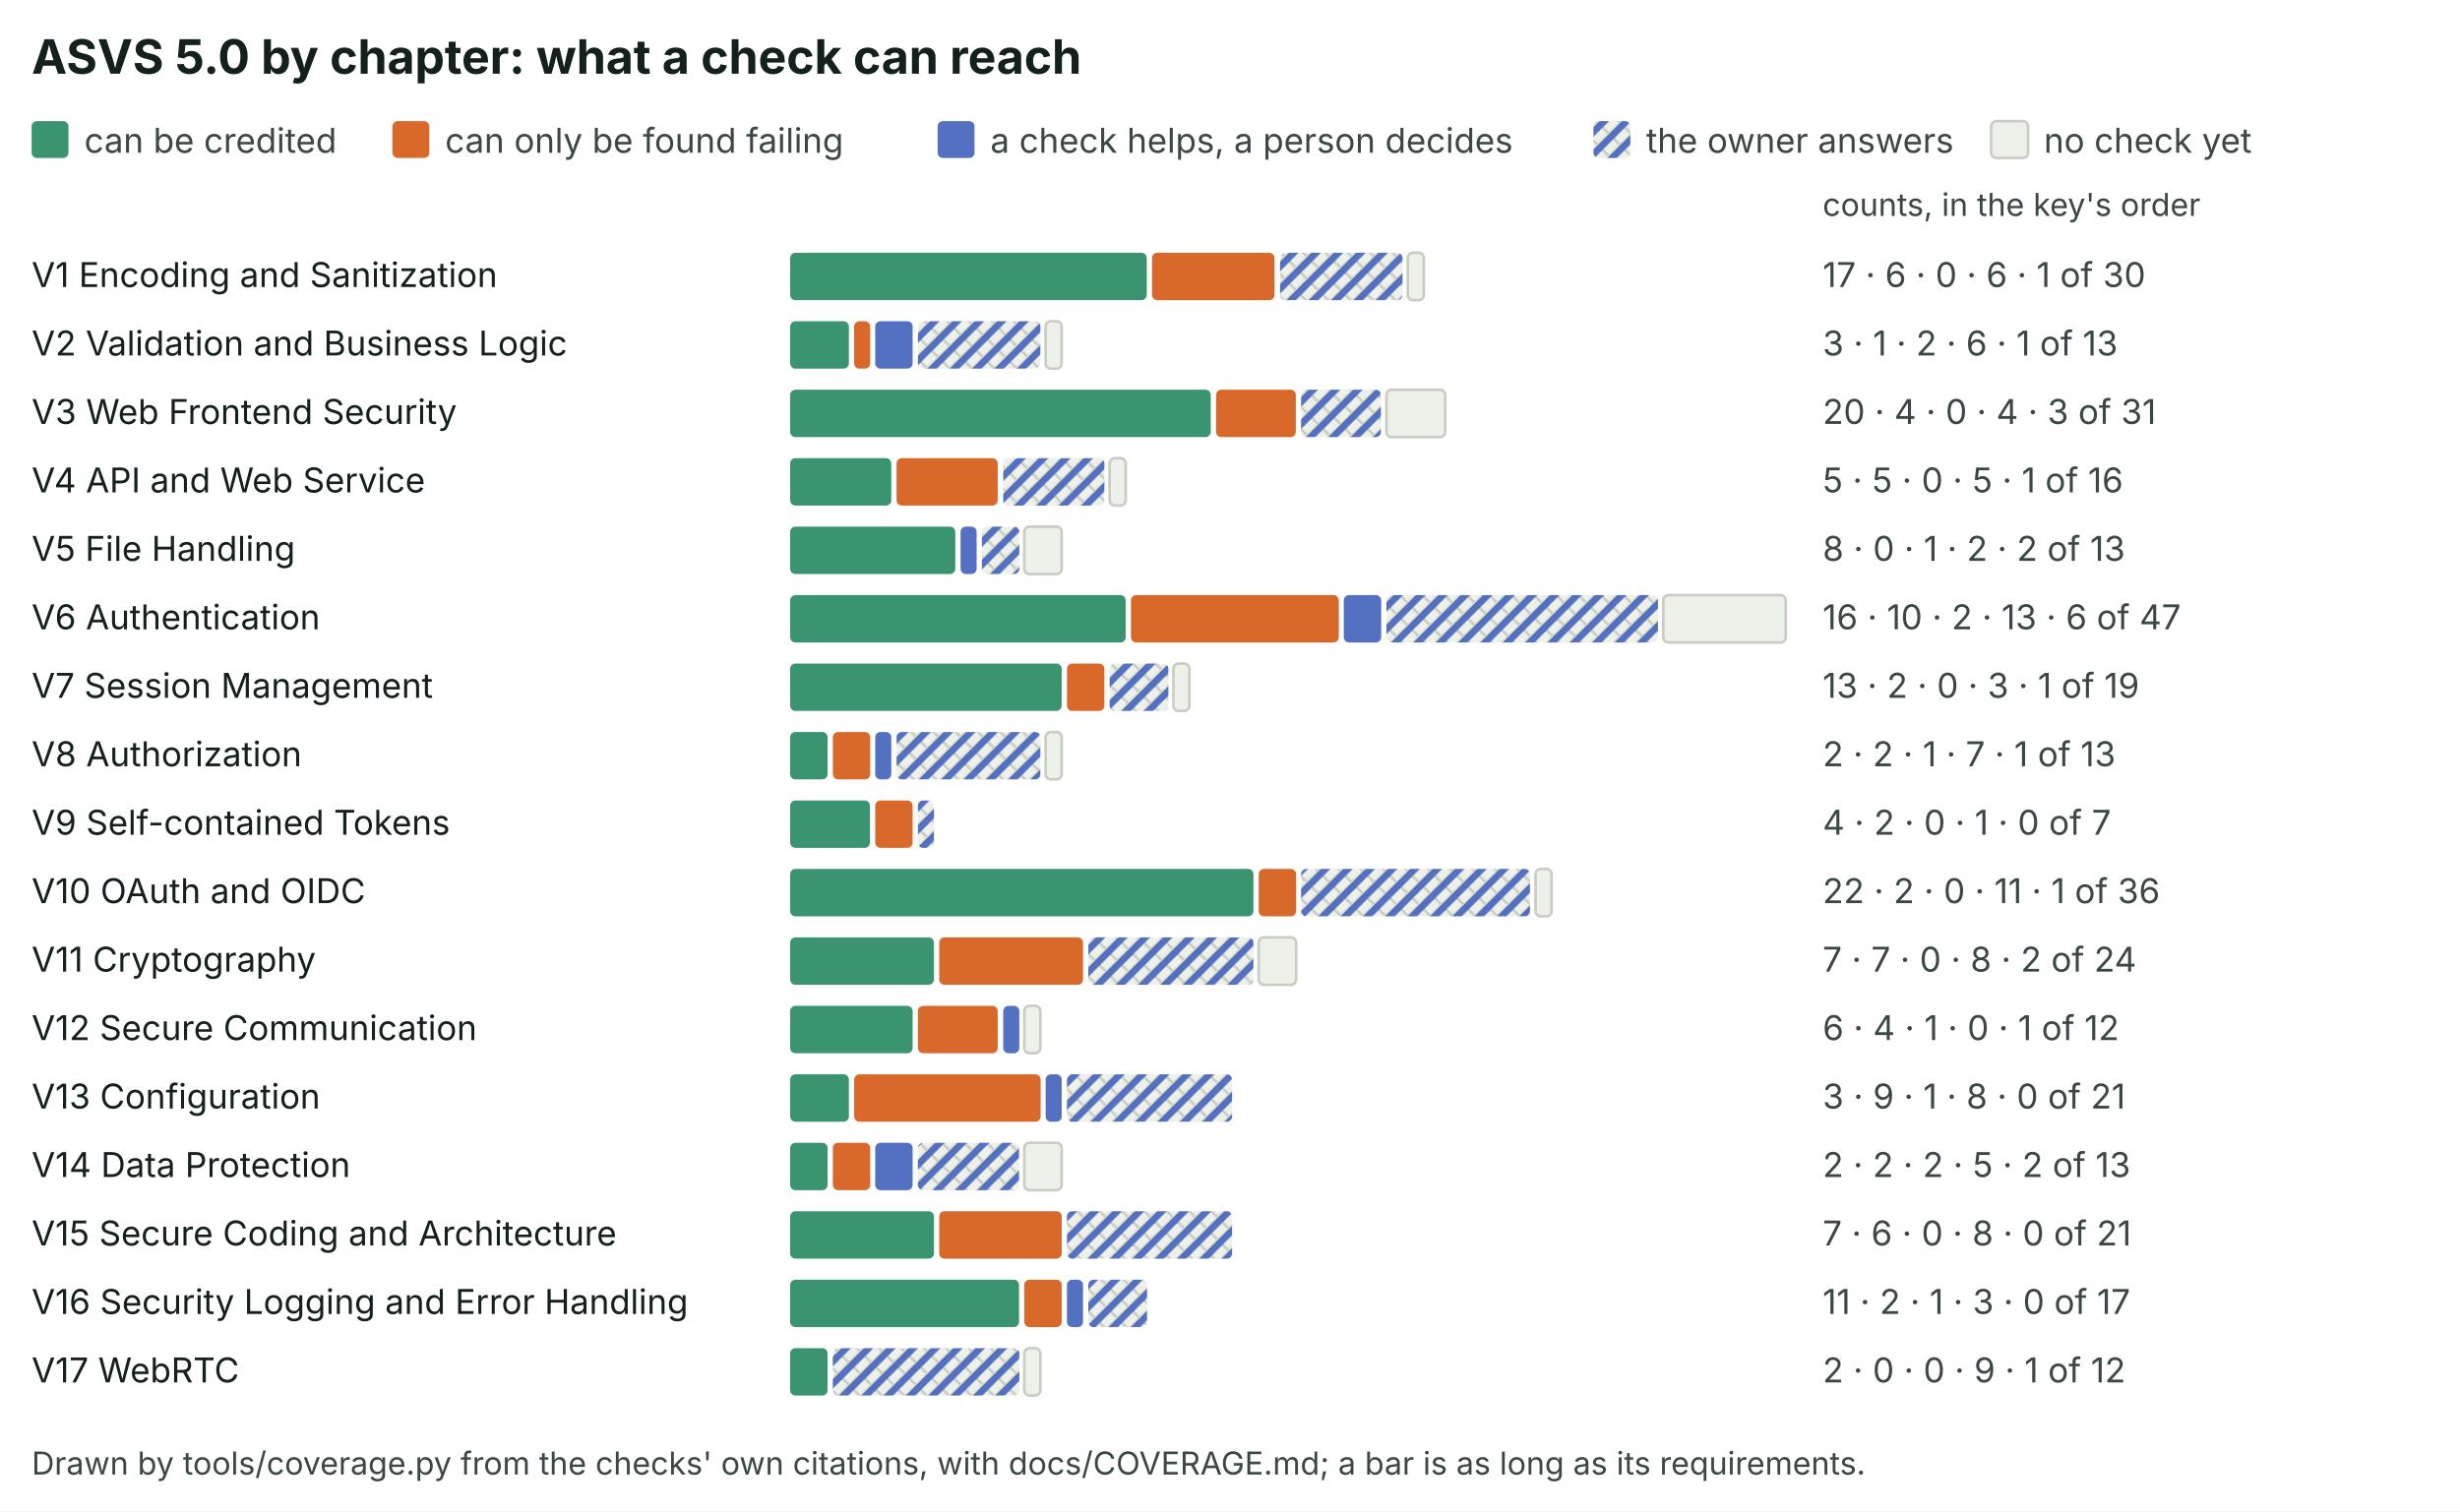
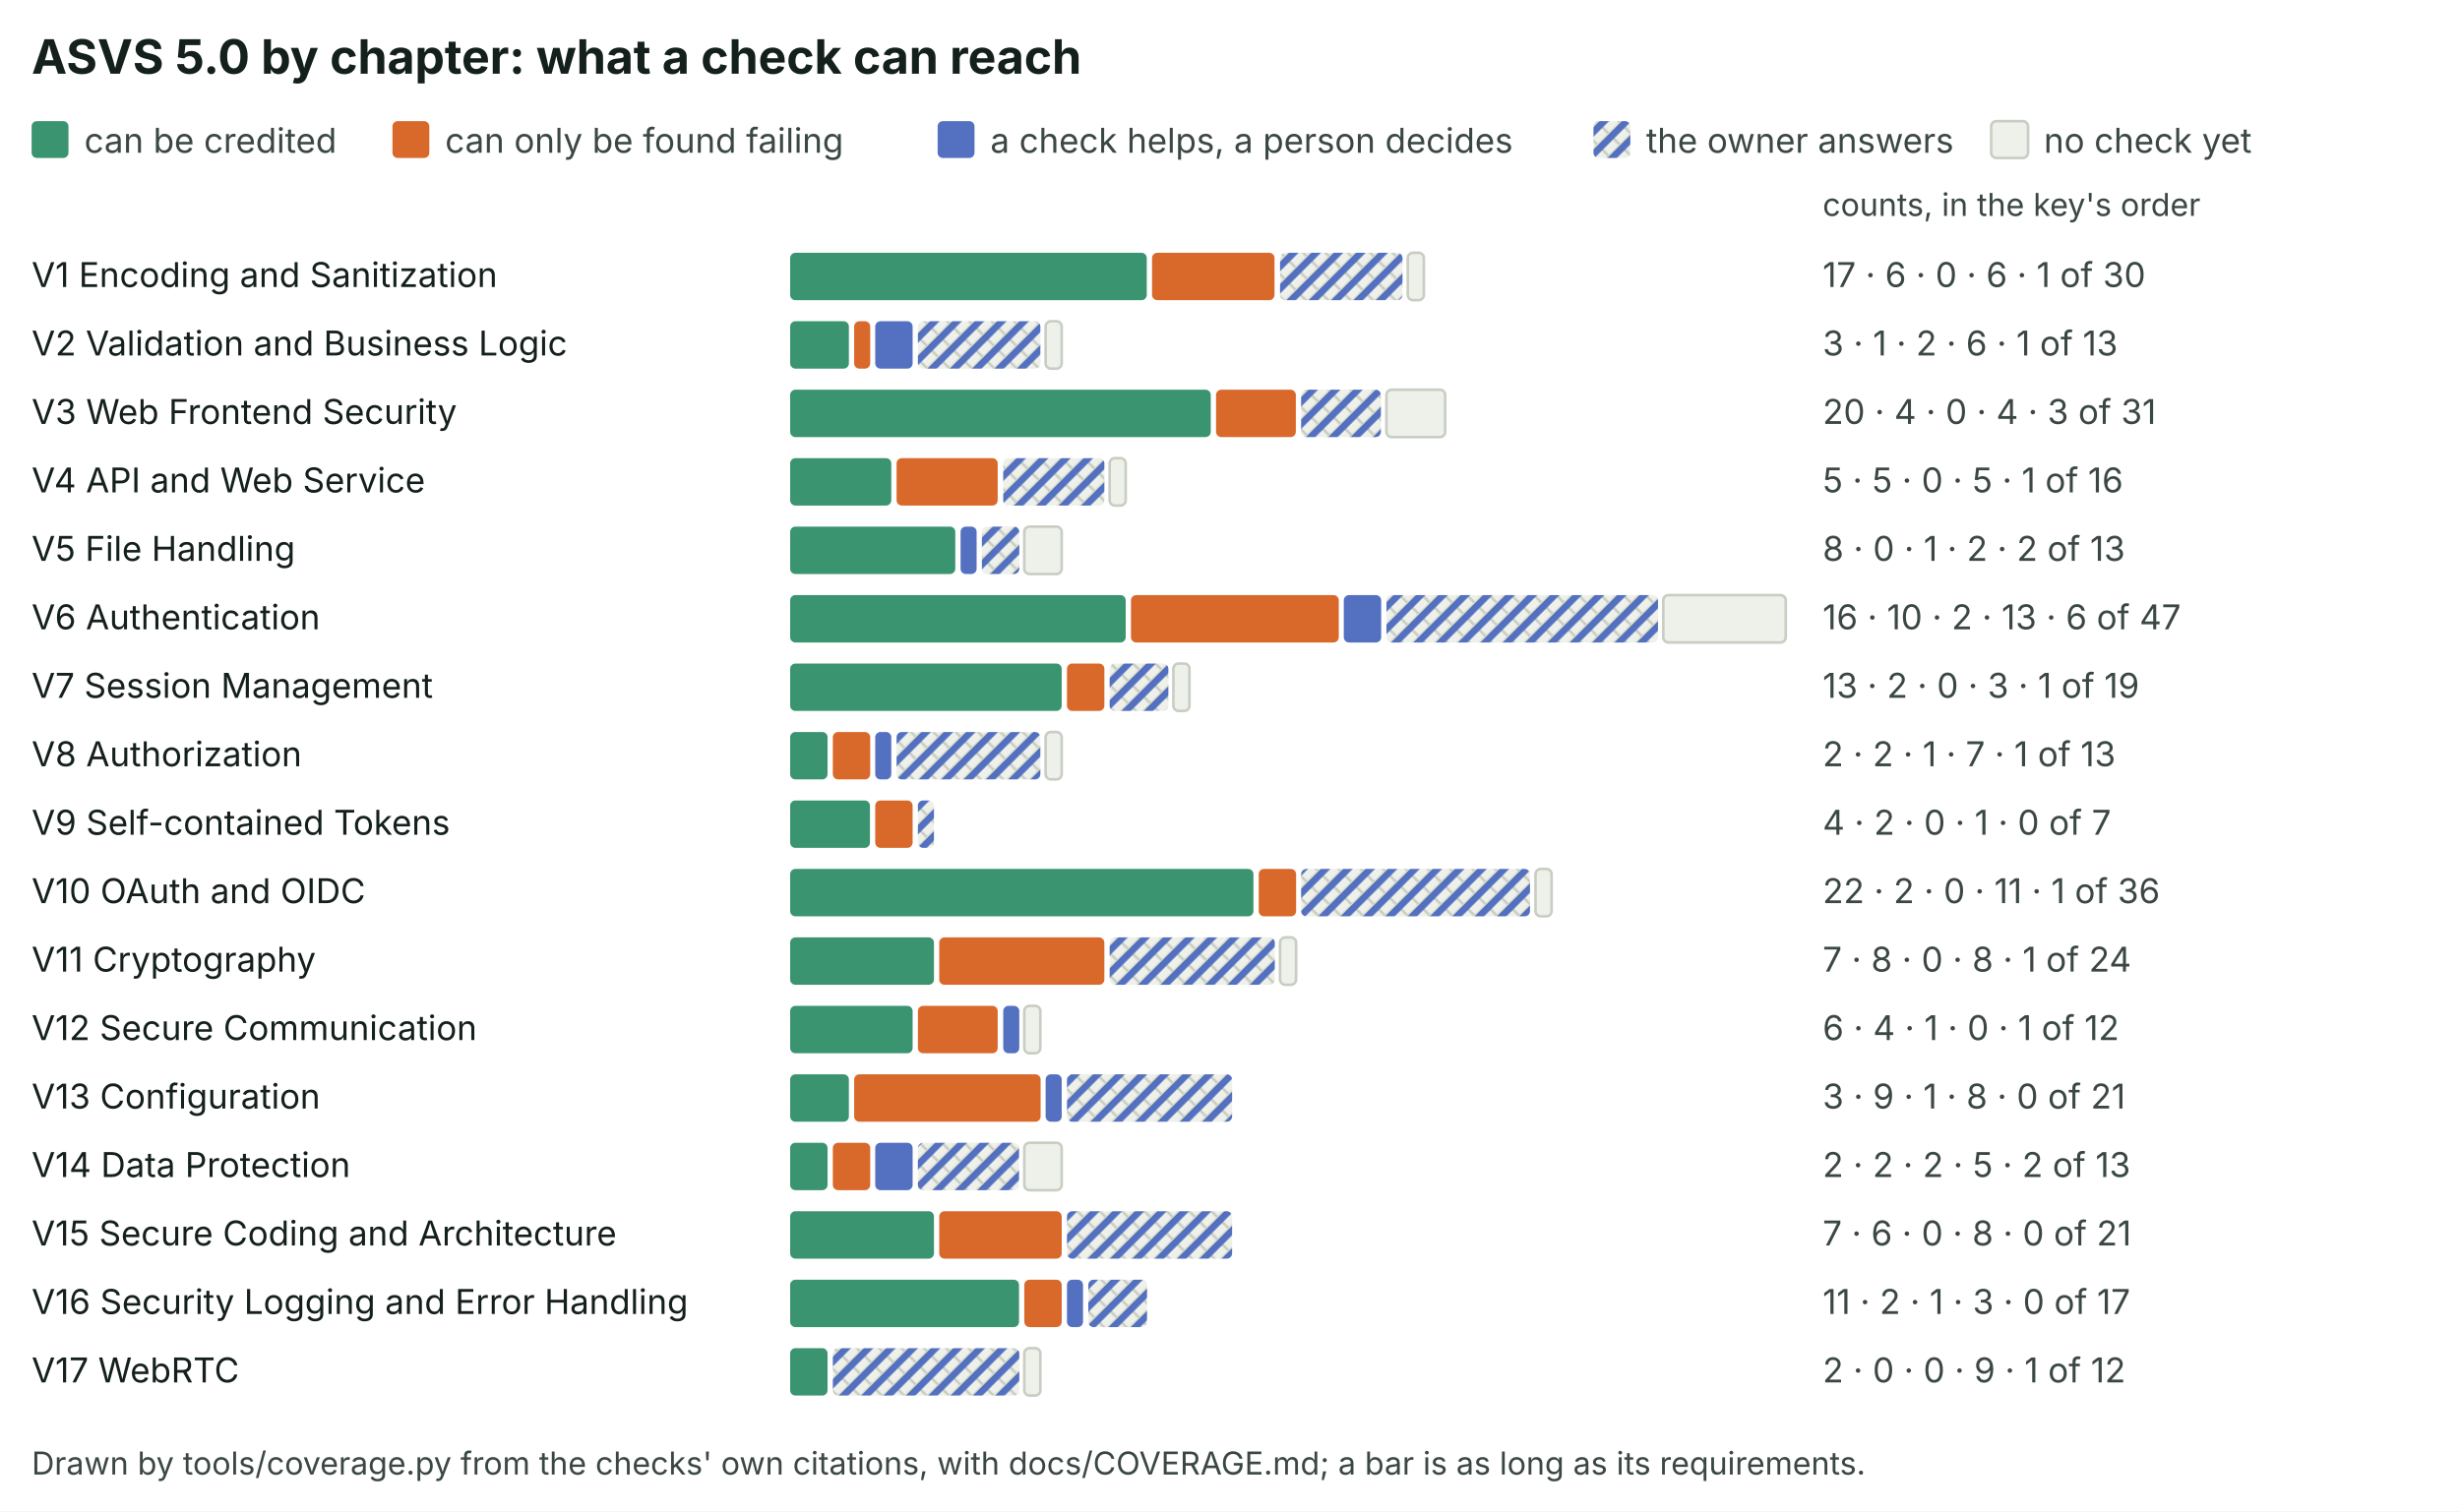
<svg xmlns="http://www.w3.org/2000/svg" viewBox="0 0 934 574" width="934" height="574" role="img" aria-labelledby="t d" font-family="Atkinson Hyperlegible, -apple-system, Segoe UI, sans-serif">
  <style>.bg{fill:#FFFFFF}.ink{fill:#14201C}.soft{fill:#3B4842}.none{fill:#EEF0EA;stroke:#C9CEC4}@media (prefers-color-scheme: dark){.bg{fill:#14201C}.ink{fill:#F3F4EF}.soft{fill:#C9CEC4}.none{fill:#182A23;stroke:#3B4842}}</style>
  <defs>
    <pattern id="owner" width="6" height="6" patternUnits="userSpaceOnUse" patternTransform="rotate(45)">
      <rect class="none" width="6" height="6" />
      <rect width="2.5" height="6" fill="#5470C0" />
    </pattern>
  </defs>
  <rect class="bg" width="934" height="574" />
  <text class="ink" x="12" y="28" font-size="18" font-weight="700">ASVS 5.0 by chapter: what a check can reach</text>
  <rect fill="#3A9470" x="12" y="46" width="14" height="14" rx="2" />
  <text class="soft" x="32" y="58" font-size="13">can be credited</text>
  <rect fill="#D9692B" x="149" y="46" width="14" height="14" rx="2" />
  <text class="soft" x="169" y="58" font-size="13">can only be found failing</text>
  <rect fill="#5470C0" x="356" y="46" width="14" height="14" rx="2" />
  <text class="soft" x="376" y="58" font-size="13">a check helps, a person decides</text>
  <rect fill="url(#owner)" x="605" y="46" width="14" height="14" rx="2" />
  <text class="soft" x="625" y="58" font-size="13">the owner answers</text>
  <rect class="none" x="756" y="46" width="14" height="14" rx="2" />
  <text class="soft" x="776" y="58" font-size="13">no check yet</text>
  <text class="soft" x="692" y="82" font-size="12">counts, in the key's order</text>
  <text class="ink" x="12" y="109" font-size="13">V1 Encoding and Sanitization</text>
  <rect fill="#3A9470" x="300.0" y="96" width="135.4" height="18" rx="2" />
  <rect fill="#D9692B" x="437.4" y="96" width="46.5" height="18" rx="2" />
  <rect fill="url(#owner)" x="486.0" y="96" width="46.5" height="18" rx="2" />
  <rect class="none" x="534.5" y="96" width="6.1" height="18" rx="2" />
  <text class="soft" x="692" y="109" font-size="13">17 · 6 · 0 · 6 · 1  of 30</text>
  <text class="ink" x="12" y="135" font-size="13">V2 Validation and Business Logic</text>
  <rect fill="#3A9470" x="300.0" y="122" width="22.3" height="18" rx="2" />
  <rect fill="#D9692B" x="324.3" y="122" width="6.1" height="18" rx="2" />
  <rect fill="#5470C0" x="332.3" y="122" width="14.2" height="18" rx="2" />
  <rect fill="url(#owner)" x="348.5" y="122" width="46.5" height="18" rx="2" />
  <rect class="none" x="397.0" y="122" width="6.1" height="18" rx="2" />
  <text class="soft" x="692" y="135" font-size="13">3 · 1 · 2 · 6 · 1  of 13</text>
  <text class="ink" x="12" y="161" font-size="13">V3 Web Frontend Security</text>
  <rect fill="#3A9470" x="300.0" y="148" width="159.7" height="18" rx="2" />
  <rect fill="#D9692B" x="461.7" y="148" width="30.3" height="18" rx="2" />
  <rect fill="url(#owner)" x="494.0" y="148" width="30.3" height="18" rx="2" />
  <rect class="none" x="526.4" y="148" width="22.3" height="18" rx="2" />
  <text class="soft" x="692" y="161" font-size="13">20 · 4 · 0 · 4 · 3  of 31</text>
  <text class="ink" x="12" y="187" font-size="13">V4 API and Web Service</text>
  <rect fill="#3A9470" x="300.0" y="174" width="38.4" height="18" rx="2" />
  <rect fill="#D9692B" x="340.4" y="174" width="38.4" height="18" rx="2" />
  <rect fill="url(#owner)" x="380.9" y="174" width="38.4" height="18" rx="2" />
  <rect class="none" x="421.3" y="174" width="6.1" height="18" rx="2" />
  <text class="soft" x="692" y="187" font-size="13">5 · 5 · 0 · 5 · 1  of 16</text>
  <text class="ink" x="12" y="213" font-size="13">V5 File Handling</text>
  <rect fill="#3A9470" x="300.0" y="200" width="62.7" height="18" rx="2" />
  <rect fill="#5470C0" x="364.7" y="200" width="6.1" height="18" rx="2" />
  <rect fill="url(#owner)" x="372.8" y="200" width="14.2" height="18" rx="2" />
  <rect class="none" x="388.9" y="200" width="14.2" height="18" rx="2" />
  <text class="soft" x="692" y="213" font-size="13">8 · 0 · 1 · 2 · 2  of 13</text>
  <text class="ink" x="12" y="239" font-size="13">V6 Authentication</text>
  <rect fill="#3A9470" x="300.0" y="226" width="127.4" height="18" rx="2" />
  <rect fill="#D9692B" x="429.4" y="226" width="78.9" height="18" rx="2" />
  <rect fill="#5470C0" x="510.2" y="226" width="14.2" height="18" rx="2" />
  <rect fill="url(#owner)" x="526.4" y="226" width="103.1" height="18" rx="2" />
  <rect class="none" x="631.5" y="226" width="46.5" height="18" rx="2" />
  <text class="soft" x="692" y="239" font-size="13">16 · 10 · 2 · 13 · 6  of 47</text>
  <text class="ink" x="12" y="265" font-size="13">V7 Session Management</text>
  <rect fill="#3A9470" x="300.0" y="252" width="103.1" height="18" rx="2" />
  <rect fill="#D9692B" x="405.1" y="252" width="14.2" height="18" rx="2" />
  <rect fill="url(#owner)" x="421.3" y="252" width="22.3" height="18" rx="2" />
  <rect class="none" x="445.5" y="252" width="6.1" height="18" rx="2" />
  <text class="soft" x="692" y="265" font-size="13">13 · 2 · 0 · 3 · 1  of 19</text>
  <text class="ink" x="12" y="291" font-size="13">V8 Authorization</text>
  <rect fill="#3A9470" x="300.0" y="278" width="14.2" height="18" rx="2" />
  <rect fill="#D9692B" x="316.2" y="278" width="14.2" height="18" rx="2" />
  <rect fill="#5470C0" x="332.3" y="278" width="6.1" height="18" rx="2" />
  <rect fill="url(#owner)" x="340.4" y="278" width="54.6" height="18" rx="2" />
  <rect class="none" x="397.0" y="278" width="6.1" height="18" rx="2" />
  <text class="soft" x="692" y="291" font-size="13">2 · 2 · 1 · 7 · 1  of 13</text>
  <text class="ink" x="12" y="317" font-size="13">V9 Self-contained Tokens</text>
  <rect fill="#3A9470" x="300.0" y="304" width="30.3" height="18" rx="2" />
  <rect fill="#D9692B" x="332.3" y="304" width="14.2" height="18" rx="2" />
  <rect fill="url(#owner)" x="348.5" y="304" width="6.1" height="18" rx="2" />
  <text class="soft" x="692" y="317" font-size="13">4 · 2 · 0 · 1 · 0  of 7</text>
  <text class="ink" x="12" y="343" font-size="13">V10 OAuth and OIDC</text>
  <rect fill="#3A9470" x="300.0" y="330" width="175.9" height="18" rx="2" />
  <rect fill="#D9692B" x="477.9" y="330" width="14.2" height="18" rx="2" />
  <rect fill="url(#owner)" x="494.0" y="330" width="86.9" height="18" rx="2" />
  <rect class="none" x="583.0" y="330" width="6.1" height="18" rx="2" />
  <text class="soft" x="692" y="343" font-size="13">22 · 2 · 0 · 11 · 1  of 36</text>
  <text class="ink" x="12" y="369" font-size="13">V11 Cryptography</text>
  <rect fill="#3A9470" x="300.0" y="356" width="54.6" height="18" rx="2" />
-   <rect fill="#D9692B" x="356.6" y="356" width="54.6" height="18" rx="2" />
-   <rect fill="url(#owner)" x="413.2" y="356" width="62.7" height="18" rx="2" />
-   <rect class="none" x="477.9" y="356" width="14.2" height="18" rx="2" />
-   <text class="soft" x="692" y="369" font-size="13">7 · 7 · 0 · 8 · 2  of 24</text>
+   <rect fill="#D9692B" x="356.6" y="356" width="62.7" height="18" rx="2" />
+   <rect fill="url(#owner)" x="421.3" y="356" width="62.7" height="18" rx="2" />
+   <rect class="none" x="486.0" y="356" width="6.1" height="18" rx="2" />
+   <text class="soft" x="692" y="369" font-size="13">7 · 8 · 0 · 8 · 1  of 24</text>
  <text class="ink" x="12" y="395" font-size="13">V12 Secure Communication</text>
  <rect fill="#3A9470" x="300.0" y="382" width="46.5" height="18" rx="2" />
  <rect fill="#D9692B" x="348.5" y="382" width="30.3" height="18" rx="2" />
  <rect fill="#5470C0" x="380.9" y="382" width="6.1" height="18" rx="2" />
  <rect class="none" x="388.9" y="382" width="6.1" height="18" rx="2" />
  <text class="soft" x="692" y="395" font-size="13">6 · 4 · 1 · 0 · 1  of 12</text>
  <text class="ink" x="12" y="421" font-size="13">V13 Configuration</text>
  <rect fill="#3A9470" x="300.0" y="408" width="22.3" height="18" rx="2" />
  <rect fill="#D9692B" x="324.3" y="408" width="70.8" height="18" rx="2" />
  <rect fill="#5470C0" x="397.0" y="408" width="6.1" height="18" rx="2" />
  <rect fill="url(#owner)" x="405.1" y="408" width="62.7" height="18" rx="2" />
  <text class="soft" x="692" y="421" font-size="13">3 · 9 · 1 · 8 · 0  of 21</text>
  <text class="ink" x="12" y="447" font-size="13">V14 Data Protection</text>
  <rect fill="#3A9470" x="300.0" y="434" width="14.2" height="18" rx="2" />
  <rect fill="#D9692B" x="316.2" y="434" width="14.2" height="18" rx="2" />
  <rect fill="#5470C0" x="332.3" y="434" width="14.2" height="18" rx="2" />
  <rect fill="url(#owner)" x="348.5" y="434" width="38.4" height="18" rx="2" />
  <rect class="none" x="388.9" y="434" width="14.2" height="18" rx="2" />
  <text class="soft" x="692" y="447" font-size="13">2 · 2 · 2 · 5 · 2  of 13</text>
  <text class="ink" x="12" y="473" font-size="13">V15 Secure Coding and Architecture</text>
  <rect fill="#3A9470" x="300.0" y="460" width="54.6" height="18" rx="2" />
  <rect fill="#D9692B" x="356.6" y="460" width="46.5" height="18" rx="2" />
  <rect fill="url(#owner)" x="405.1" y="460" width="62.7" height="18" rx="2" />
  <text class="soft" x="692" y="473" font-size="13">7 · 6 · 0 · 8 · 0  of 21</text>
  <text class="ink" x="12" y="499" font-size="13">V16 Security Logging and Error Handling</text>
  <rect fill="#3A9470" x="300.0" y="486" width="86.9" height="18" rx="2" />
  <rect fill="#D9692B" x="388.9" y="486" width="14.2" height="18" rx="2" />
  <rect fill="#5470C0" x="405.1" y="486" width="6.1" height="18" rx="2" />
  <rect fill="url(#owner)" x="413.2" y="486" width="22.3" height="18" rx="2" />
  <text class="soft" x="692" y="499" font-size="13">11 · 2 · 1 · 3 · 0  of 17</text>
  <text class="ink" x="12" y="525" font-size="13">V17 WebRTC</text>
  <rect fill="#3A9470" x="300.0" y="512" width="14.2" height="18" rx="2" />
  <rect fill="url(#owner)" x="316.2" y="512" width="70.8" height="18" rx="2" />
  <rect class="none" x="388.9" y="512" width="6.1" height="18" rx="2" />
  <text class="soft" x="692" y="525" font-size="13">2 · 0 · 0 · 9 · 1  of 12</text>
  <text class="soft" x="12" y="560" font-size="12">Drawn by tools/coverage.py from the checks' own citations, with docs/COVERAGE.md; a bar is as long as its requirements.</text>
</svg>
